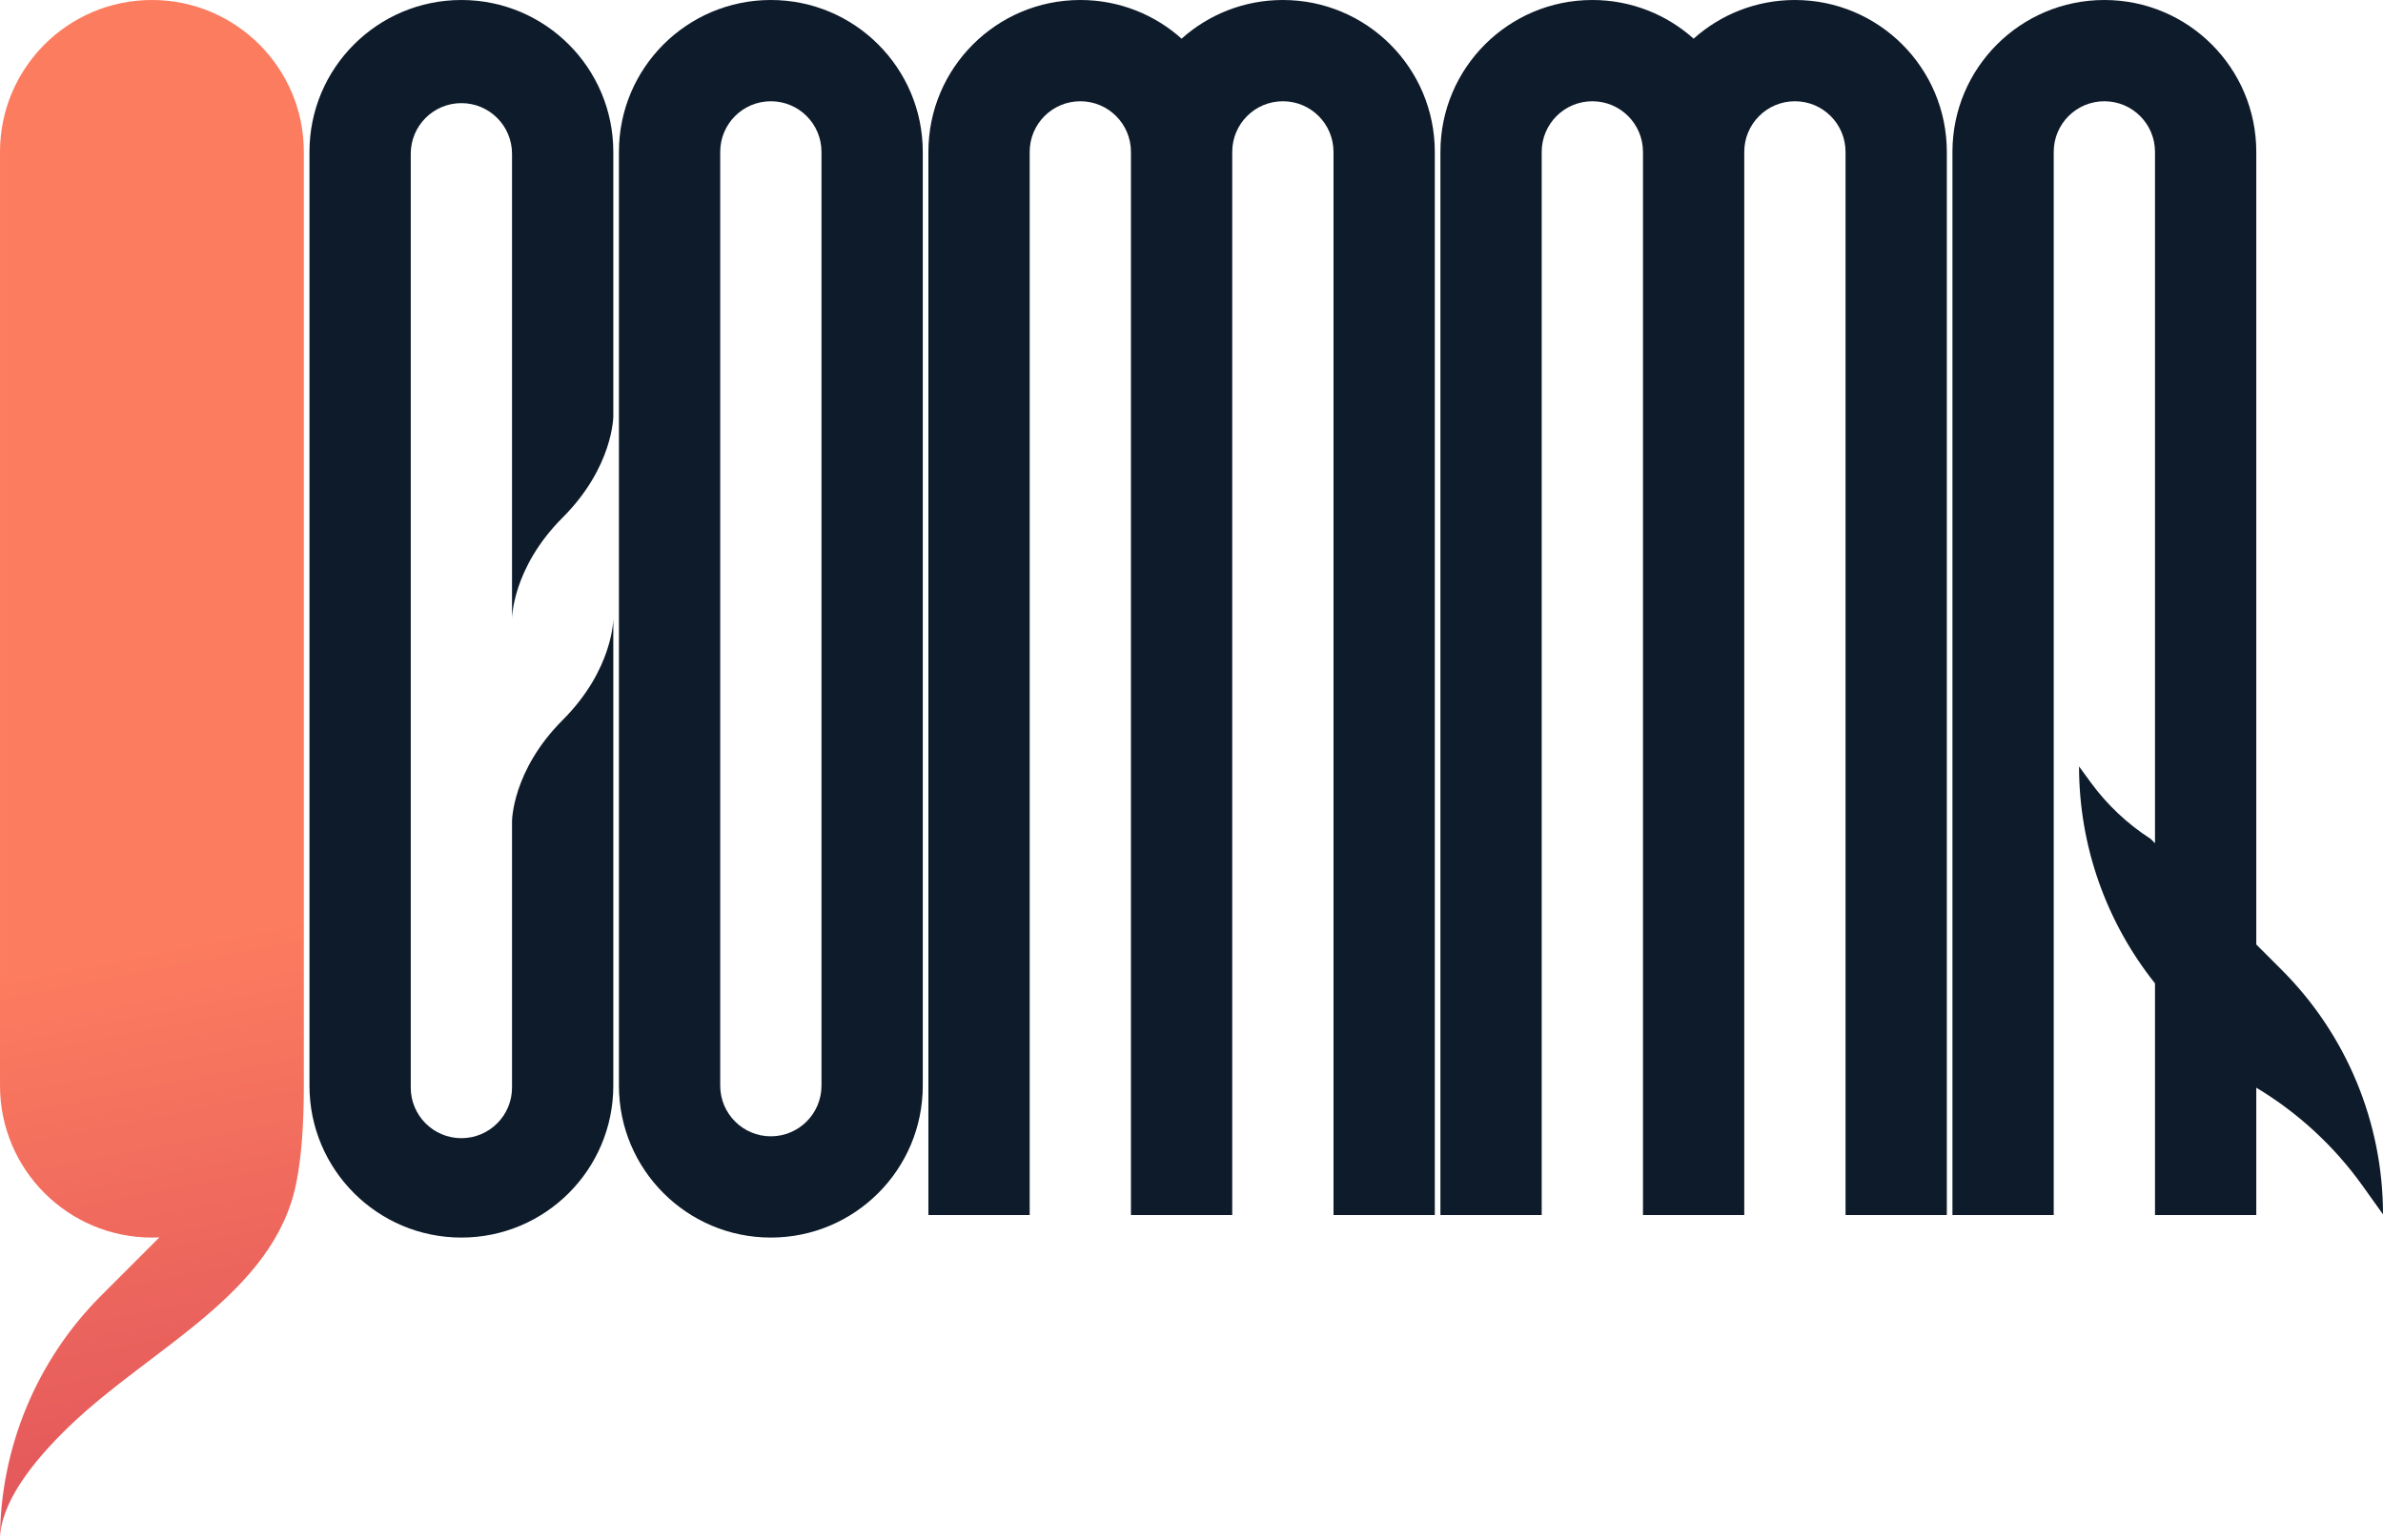
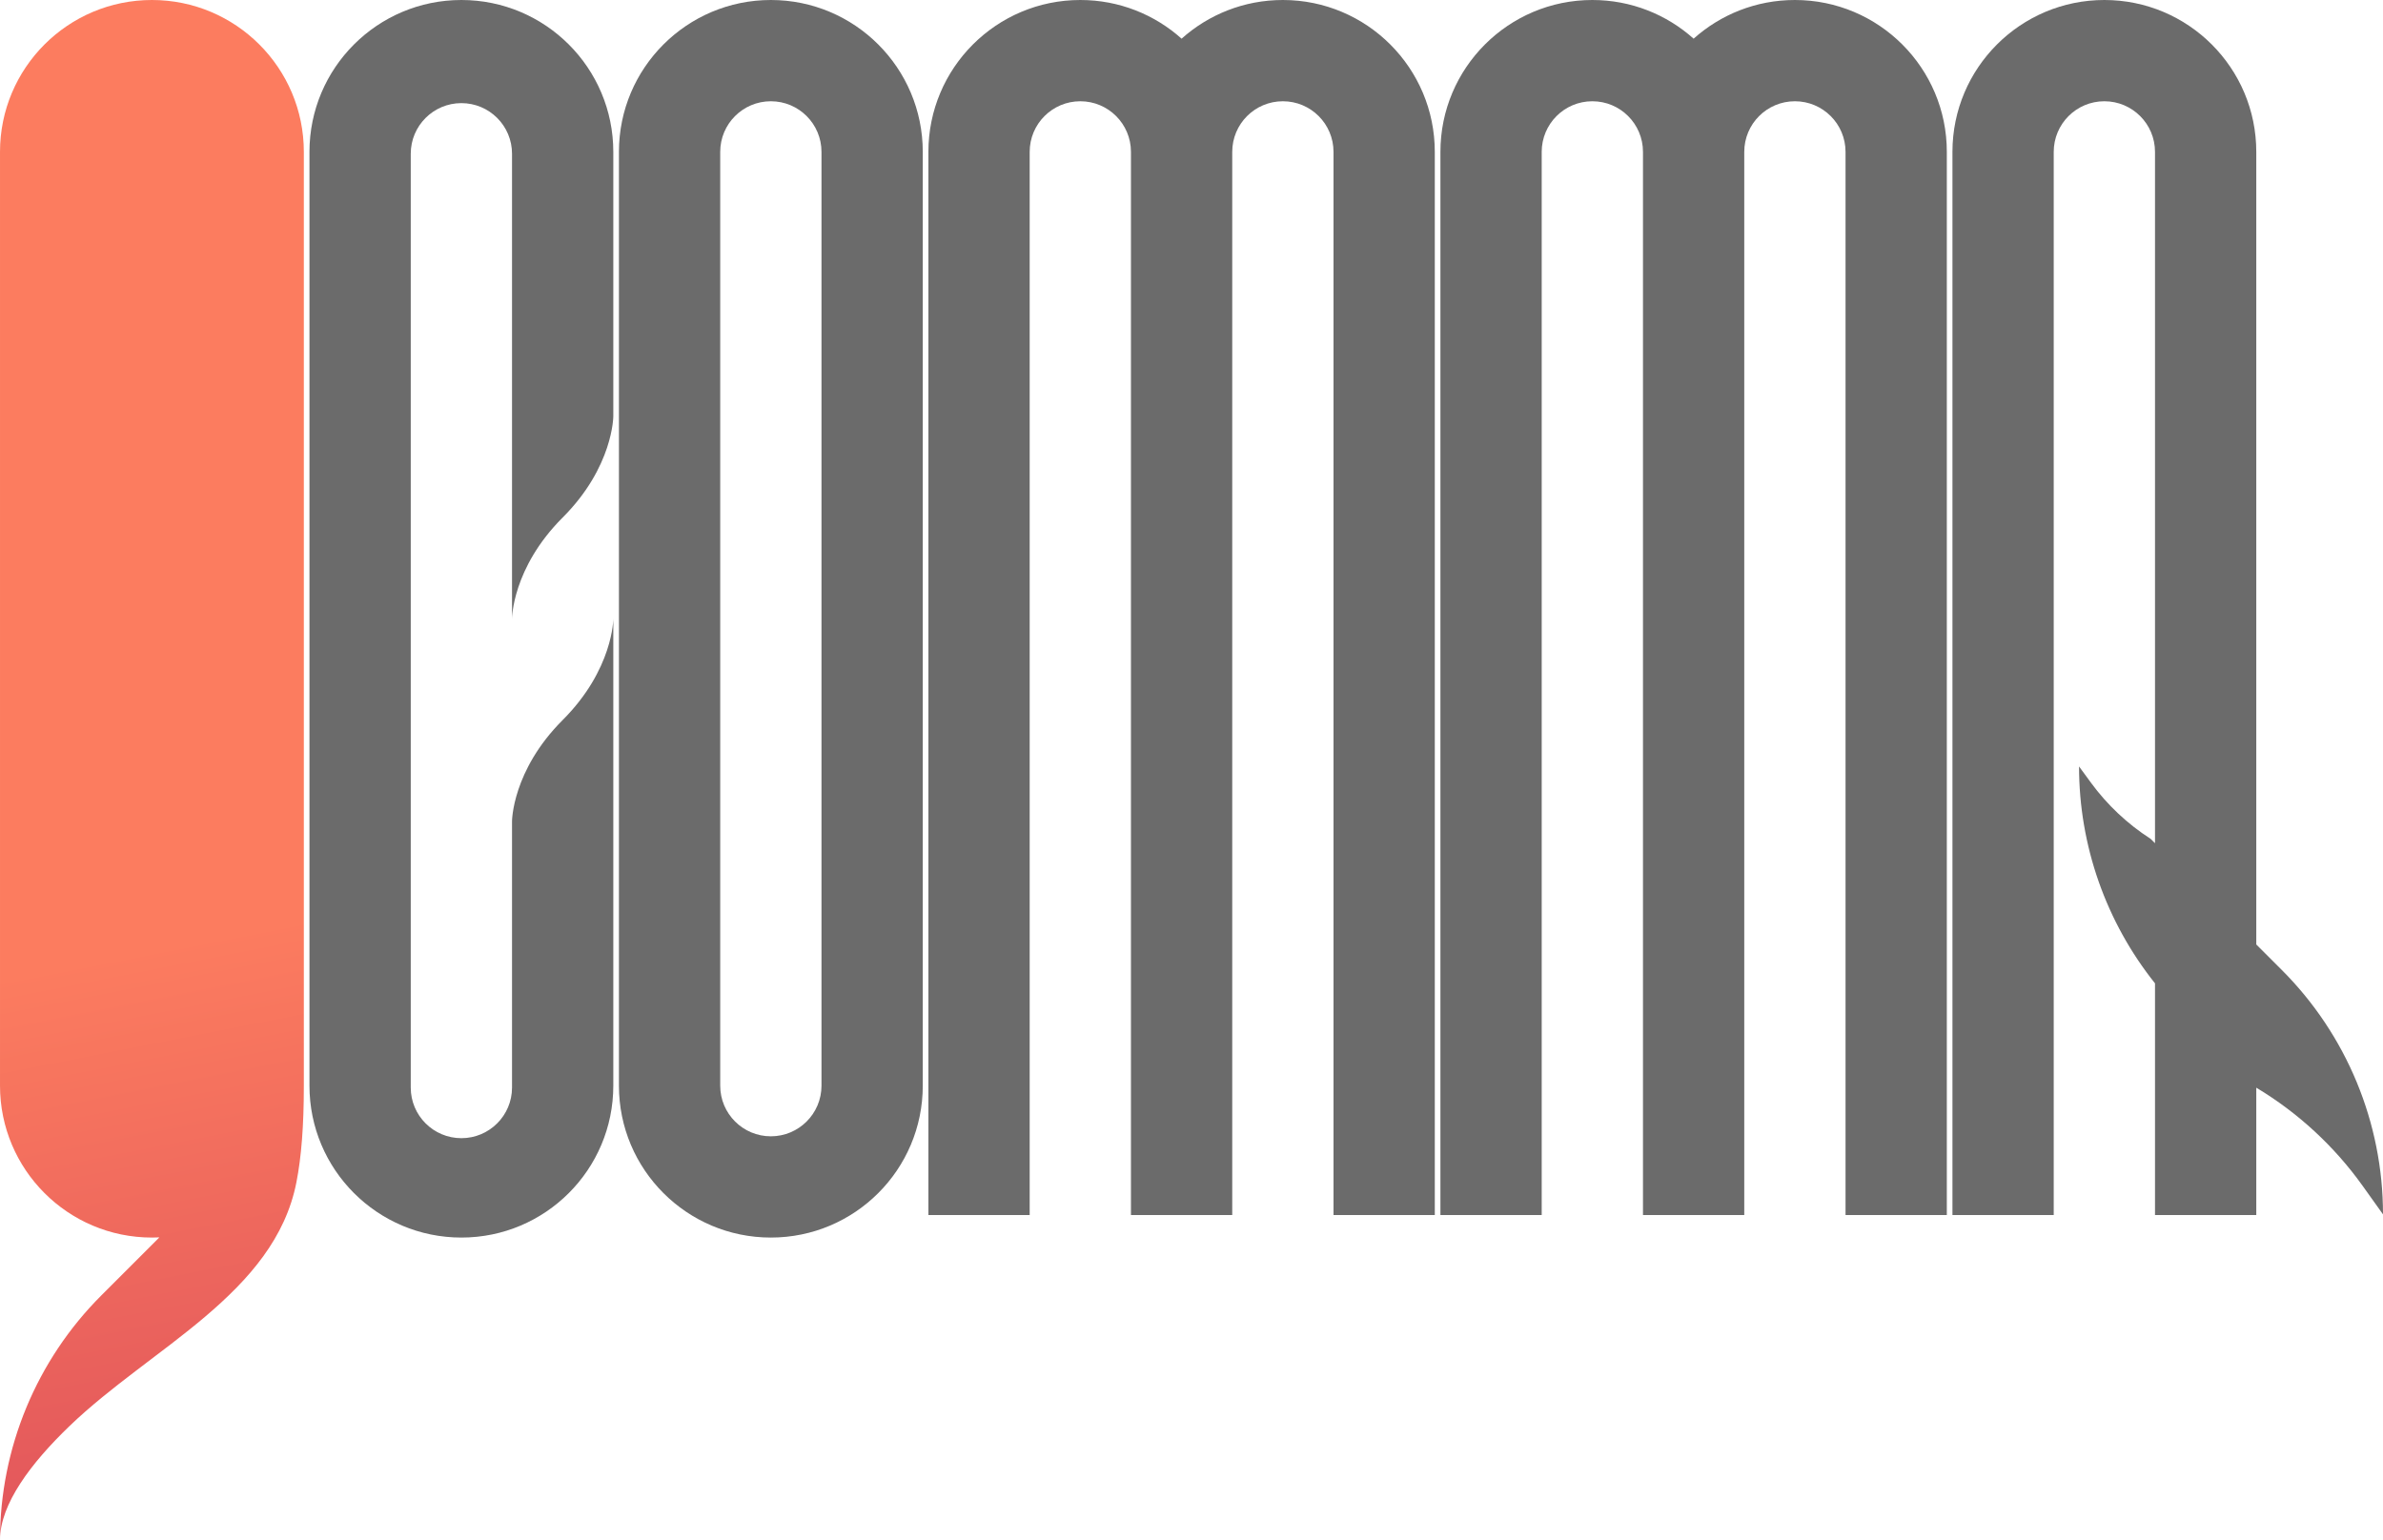
<svg xmlns="http://www.w3.org/2000/svg" width="1694.076" height="1094.995" viewBox="0 0 1694.08 1095" fill="none">
  <defs>
    <linearGradient x1="216" y1="1094.995" x2="-0" y2="-0" id="paint_linear_23_329_0" gradientUnits="userSpaceOnUse">
      <stop stop-color="#DF525B" />
      <stop offset="0.389" stop-color="#FC7C5F" />
      <stop offset="0.96" stop-color="#FC7C5F" />
    </linearGradient>
  </defs>
  <path id="," d="M108 0C48.35 0 0 48.35 0 108L0 772C0 831.64 48.35 880 108 880C109.77 880 111.54 879.95 113.3 879.87L72 921.17C25.89 967.27 0 1029.8 0 1095C0 1069.39 22.26 1040.17 49.37 1014.07C107.51 958.12 195.2 919.88 210.72 840.7C214.23 822.79 216 800.68 216 772L216 772L216 108C216 48.35 167.64 0 108 0Z" fill="url(#paint_linear_23_329_0)" fill-opacity="1" fill-rule="evenodd" />
-   <path id="c" d="M220 108C220 48.35 268.35 0 328 0C387.64 0 436 48.35 436 108L436 296C436 296 436 332 400 368C364 404 364 440 364 440L364 109.33C364 89.45 347.88 73.33 328 73.33C308.11 73.33 292 89.45 292 109.33L292 773.33C292 793.21 308.11 809.33 328 809.33C347.88 809.33 364 793.21 364 773.33L364 584C364 584 364 548 400 512C436 476 436 440 436 440L436 772C436 831.64 387.64 880 328 880C268.35 880 220 831.64 220 772L220 108Z" fill="#0D1B2A" fill-opacity="1" fill-rule="evenodd" />
-   <path id="o" d="M440 108C440 48.35 488.35 0 548 0C607.64 0 656 48.35 656 108L656 772C656 831.64 607.64 880 548 880C488.35 880 440 831.64 440 772L440 108ZM512 108C512 88.11 528.11 72 548 72C567.88 72 584 88.11 584 108L584 772C584 791.88 567.88 808 548 808C528.11 808 512 791.88 512 772L512 108Z" fill="#0D1B2A" fill-opacity="1" fill-rule="evenodd" />
-   <path id="m" d="M768 0C708.35 0 660 48.35 660 108L660 864L732 864L732 108C732 88.11 748.11 72 768 72C787.88 72 804 88.11 804 108L804 864L876 864L876 108C876 88.11 892.11 72 912 72C931.88 72 948 88.11 948 108L948 864L1020 864L1020 108C1020 48.35 971.64 0 912 0C884.33 0 859.1 10.39 840 27.5C820.89 10.39 795.66 0 768 0Z" fill="#0D1B2A" fill-opacity="1" fill-rule="evenodd" />
-   <path id="m" d="M1132 0C1072.35 0 1024 48.35 1024 108L1024 864L1096 864L1096 108C1096 88.11 1112.12 72 1132 72C1151.88 72 1168 88.11 1168 108L1168 864L1240 864L1240 108C1240 88.11 1256.12 72 1276 72C1295.88 72 1312 88.11 1312 108L1312 864L1384 864L1384 108C1384 48.35 1335.65 0 1276 0C1248.34 0 1223.11 10.39 1204 27.5C1184.89 10.39 1159.66 0 1132 0Z" fill="#0D1B2A" fill-opacity="1" fill-rule="evenodd" />
-   <path id="a" d="M1496 0C1436.35 0 1388 48.35 1388 108L1388 864L1460 864L1460 108C1460 88.11 1476.12 72 1496 72C1515.88 72 1532 88.11 1532 108L1532 599.59L1528.91 596.5C1512.44 585.92 1498.07 572.4 1486.5 556.61L1478 545C1478 601.31 1497.21 655.64 1532 699.23L1532 864L1604 864L1604 773.42C1633.71 791.25 1659.43 815 1679.58 843.19L1694.08 863.49C1694.08 798.3 1668.18 735.77 1622.08 689.67L1604 671.59L1604 108C1604 48.35 1555.65 0 1496 0Z" fill="#0D1B2A" fill-opacity="1" fill-rule="evenodd" />
+   <path id="c" d="M220 108C220 48.35 268.35 0 328 0C387.64 0 436 48.35 436 108L436 296C436 296 436 332 400 368C364 404 364 440 364 440L364 109.33C364 89.45 347.88 73.33 328 73.33C308.11 73.33 292 89.45 292 109.33L292 773.33C292 793.21 308.11 809.33 328 809.33C347.88 809.33 364 793.21 364 773.33L364 584C364 584 364 548 400 512C436 476 436 440 436 440L436 772C436 831.64 387.64 880 328 880C268.35 880 220 831.64 220 772L220 108Z" fill="#6B6B6B" fill-opacity="1" fill-rule="evenodd" />
+   <path id="o" d="M440 108C440 48.35 488.35 0 548 0C607.64 0 656 48.35 656 108L656 772C656 831.64 607.64 880 548 880C488.35 880 440 831.64 440 772L440 108ZM512 108C512 88.11 528.11 72 548 72C567.88 72 584 88.11 584 108L584 772C584 791.88 567.88 808 548 808C528.11 808 512 791.88 512 772L512 108Z" fill="#6B6B6B" fill-opacity="1" fill-rule="evenodd" />
+   <path id="m" d="M768 0C708.35 0 660 48.35 660 108L660 864L732 864L732 108C732 88.11 748.11 72 768 72C787.88 72 804 88.11 804 108L804 864L876 864L876 108C876 88.11 892.11 72 912 72C931.88 72 948 88.11 948 108L948 864L1020 864L1020 108C1020 48.35 971.64 0 912 0C884.33 0 859.1 10.39 840 27.5C820.89 10.39 795.66 0 768 0Z" fill="#6B6B6B" fill-opacity="1" fill-rule="evenodd" />
+   <path id="m" d="M1132 0C1072.35 0 1024 48.35 1024 108L1024 864L1096 864L1096 108C1096 88.11 1112.12 72 1132 72C1151.88 72 1168 88.11 1168 108L1168 864L1240 864L1240 108C1240 88.11 1256.12 72 1276 72C1295.88 72 1312 88.11 1312 108L1312 864L1384 864L1384 108C1384 48.35 1335.65 0 1276 0C1248.34 0 1223.11 10.39 1204 27.5C1184.89 10.39 1159.66 0 1132 0Z" fill="#6B6B6B" fill-opacity="1" fill-rule="evenodd" />
+   <path id="a" d="M1496 0C1436.35 0 1388 48.35 1388 108L1388 864L1460 864L1460 108C1460 88.11 1476.12 72 1496 72C1515.88 72 1532 88.11 1532 108L1532 599.59L1528.91 596.5C1512.44 585.92 1498.07 572.4 1486.5 556.61L1478 545C1478 601.31 1497.21 655.64 1532 699.23L1532 864L1604 864L1604 773.42C1633.71 791.25 1659.43 815 1679.58 843.19L1694.08 863.49C1694.08 798.3 1668.18 735.77 1622.08 689.67L1604 671.59L1604 108C1604 48.35 1555.65 0 1496 0Z" fill="#6B6B6B" fill-opacity="1" fill-rule="evenodd" />
</svg>
